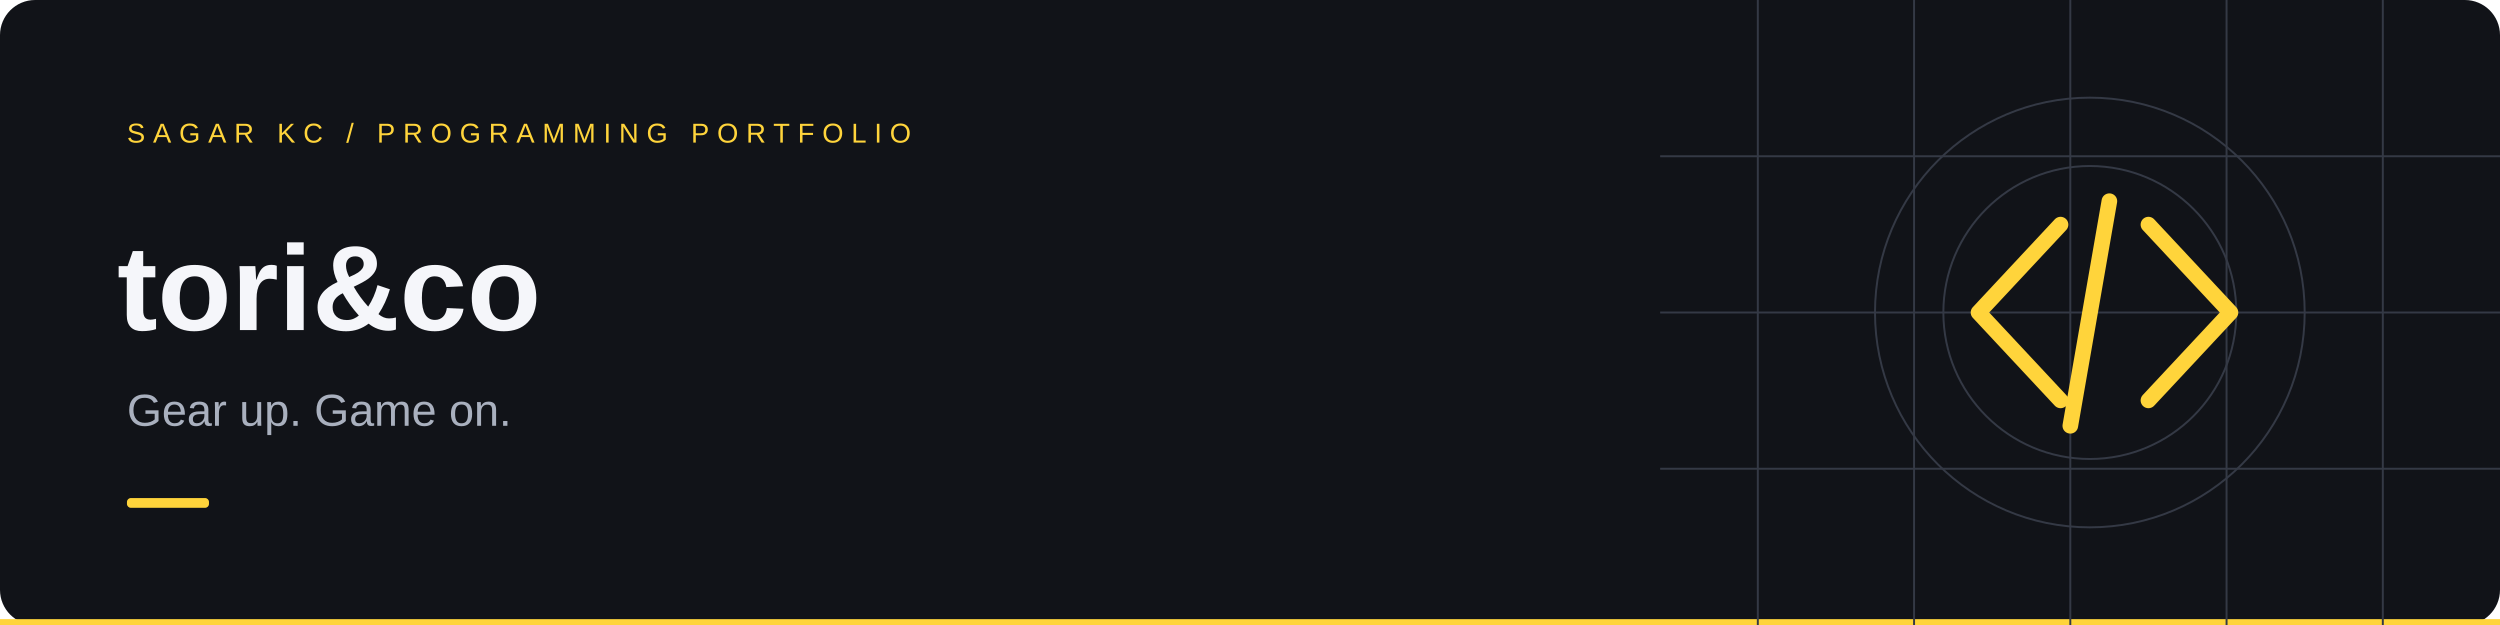
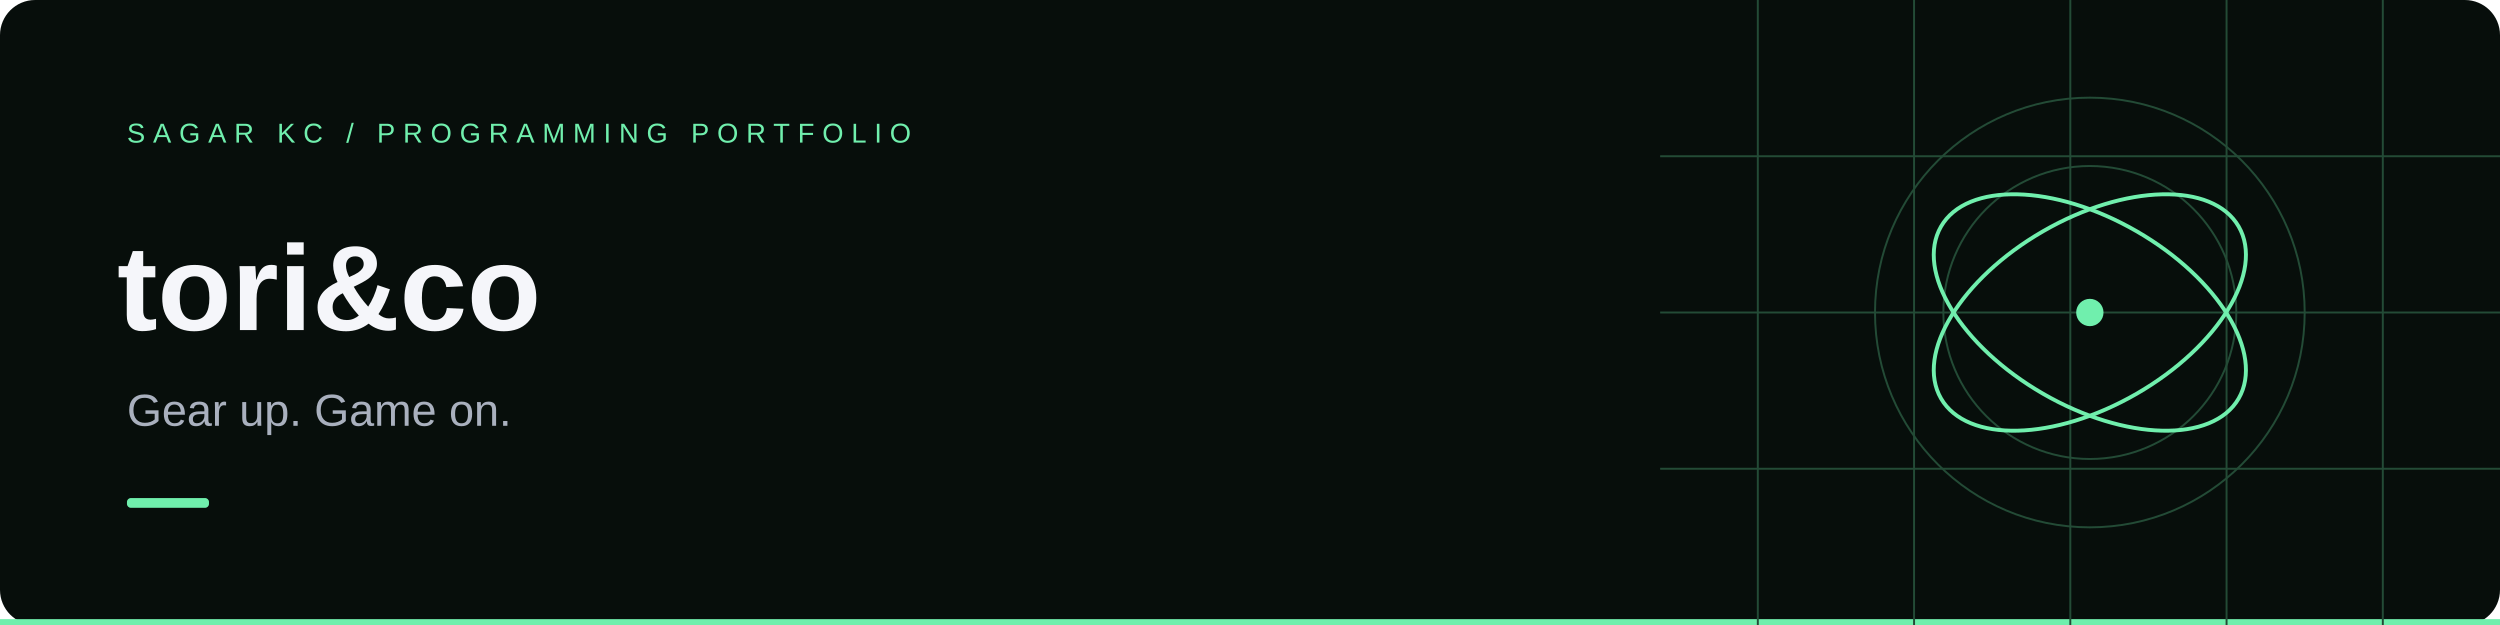
<svg xmlns="http://www.w3.org/2000/svg" width="1280" height="320" viewBox="0 0 1280 320">
-   <rect width="1280" height="320" rx="18" fill="#111318" />
-   <path d="M0 319h1280" stroke="#ffd43b" stroke-width="4" />
-   <g fill="none" stroke="#343945">
+   <rect width="1280" height="320" rx="18" fill="#070e0b" />
+   <path d="M0 319h1280" stroke="#70efad" stroke-width="4" />
+   <g fill="none" stroke="#234b36">
    <path d="M900 0v320m80-320v320m80-320v320m80-320v320m80-320v320M850 80h430M850 160h430M850 240h430" />
    <circle cx="1070" cy="160" r="110" />
    <circle cx="1070" cy="160" r="75" />
  </g>
-   <path d="m1055 115-42 45 42 45m45-90 42 45-42 45m-20-102-20 115" fill="none" stroke="#ffd43b" stroke-width="8" stroke-linecap="round" stroke-linejoin="round" />
-   <text x="65" y="73" font-family="Arial,sans-serif" font-size="14" letter-spacing="4" fill="#ffd43b">SAGAR KC / PROGRAMMING PORTFOLIO</text>
+   <g fill="none" stroke="#70efad" stroke-width="2">
+     <ellipse cx="1070" cy="160" rx="88" ry="48" transform="rotate(-30 1070 160)" />
+     <ellipse cx="1070" cy="160" rx="88" ry="48" transform="rotate(30 1070 160)" />
+   </g>
+   <circle cx="1070" cy="160" r="7" fill="#70efad" />
+   <text x="65" y="73" font-family="Arial,sans-serif" font-size="14" letter-spacing="4" fill="#70efad">SAGAR KC / PROGRAMMING PORTFOLIO</text>
  <text x="60" y="169" font-family="Arial,sans-serif" font-size="62" font-weight="700" fill="#f5f6fa">tori&amp;co</text>
  <text x="65" y="218" font-family="Arial,sans-serif" font-size="23" fill="#a9b0be">Gear up. Game on.</text>
-   <rect x="65" y="255" width="42" height="5" rx="2" fill="#ffd43b" />
+   <rect x="65" y="255" width="42" height="5" rx="2" fill="#70efad" />
</svg>
